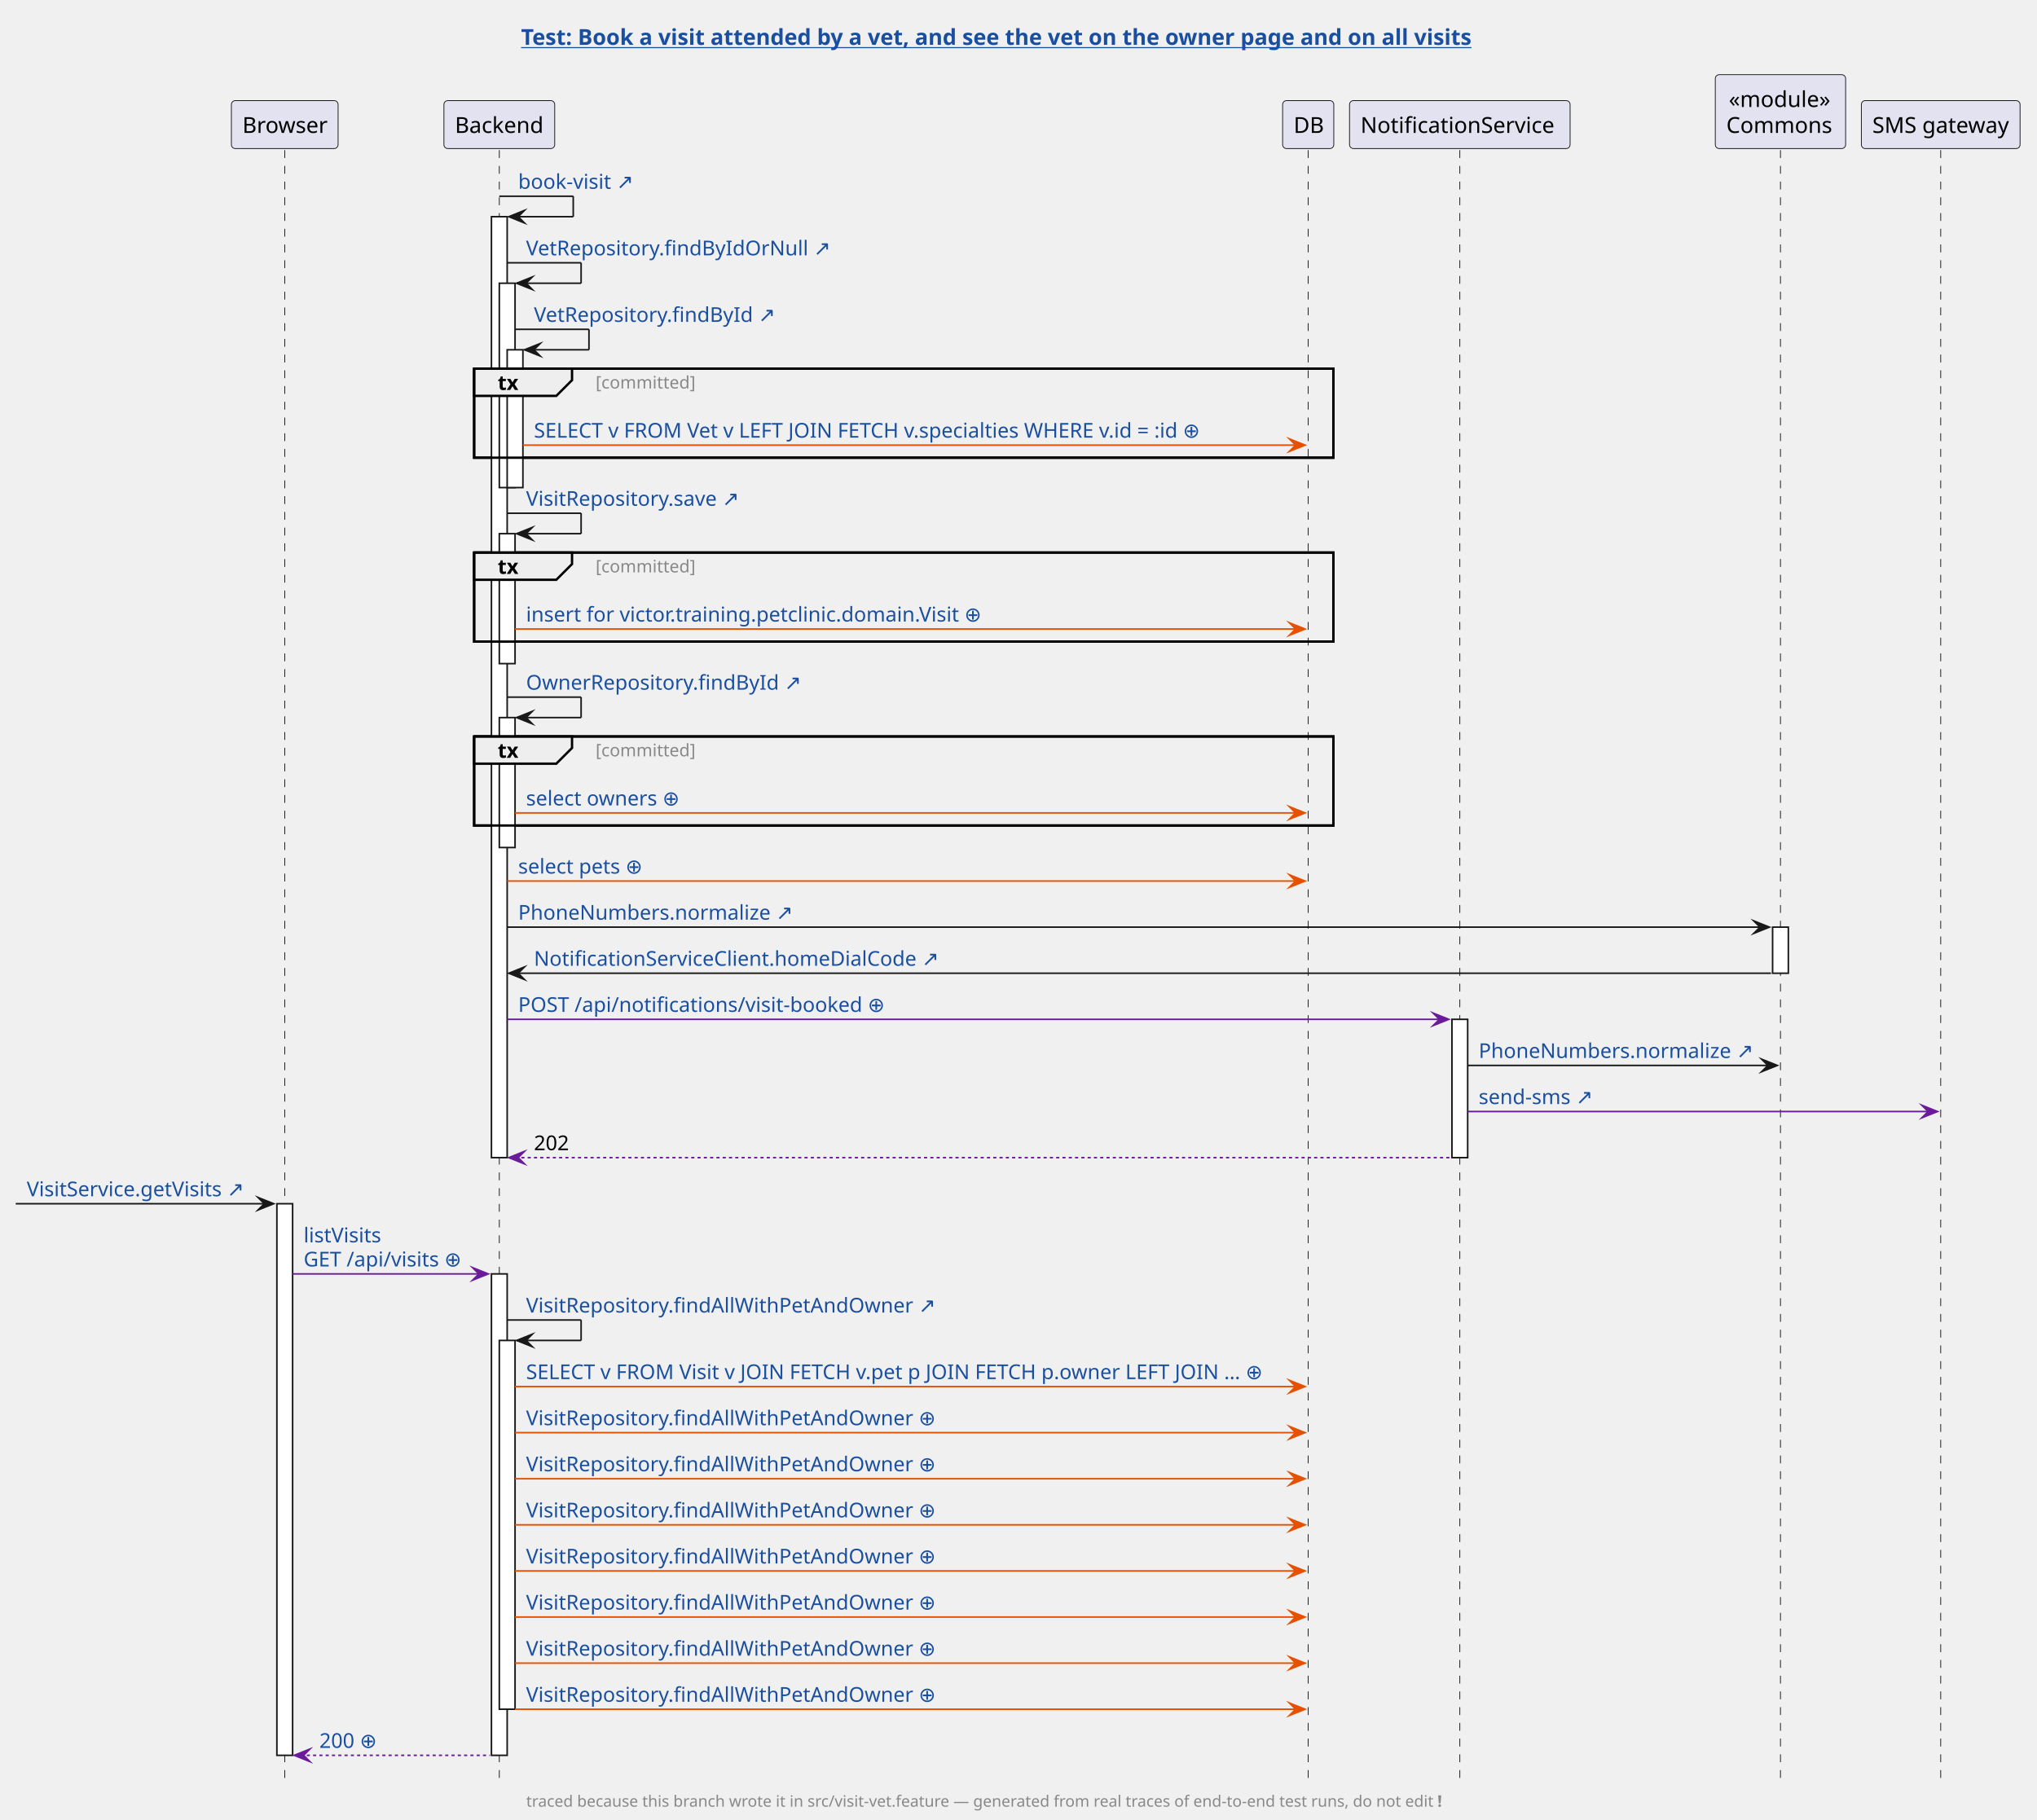
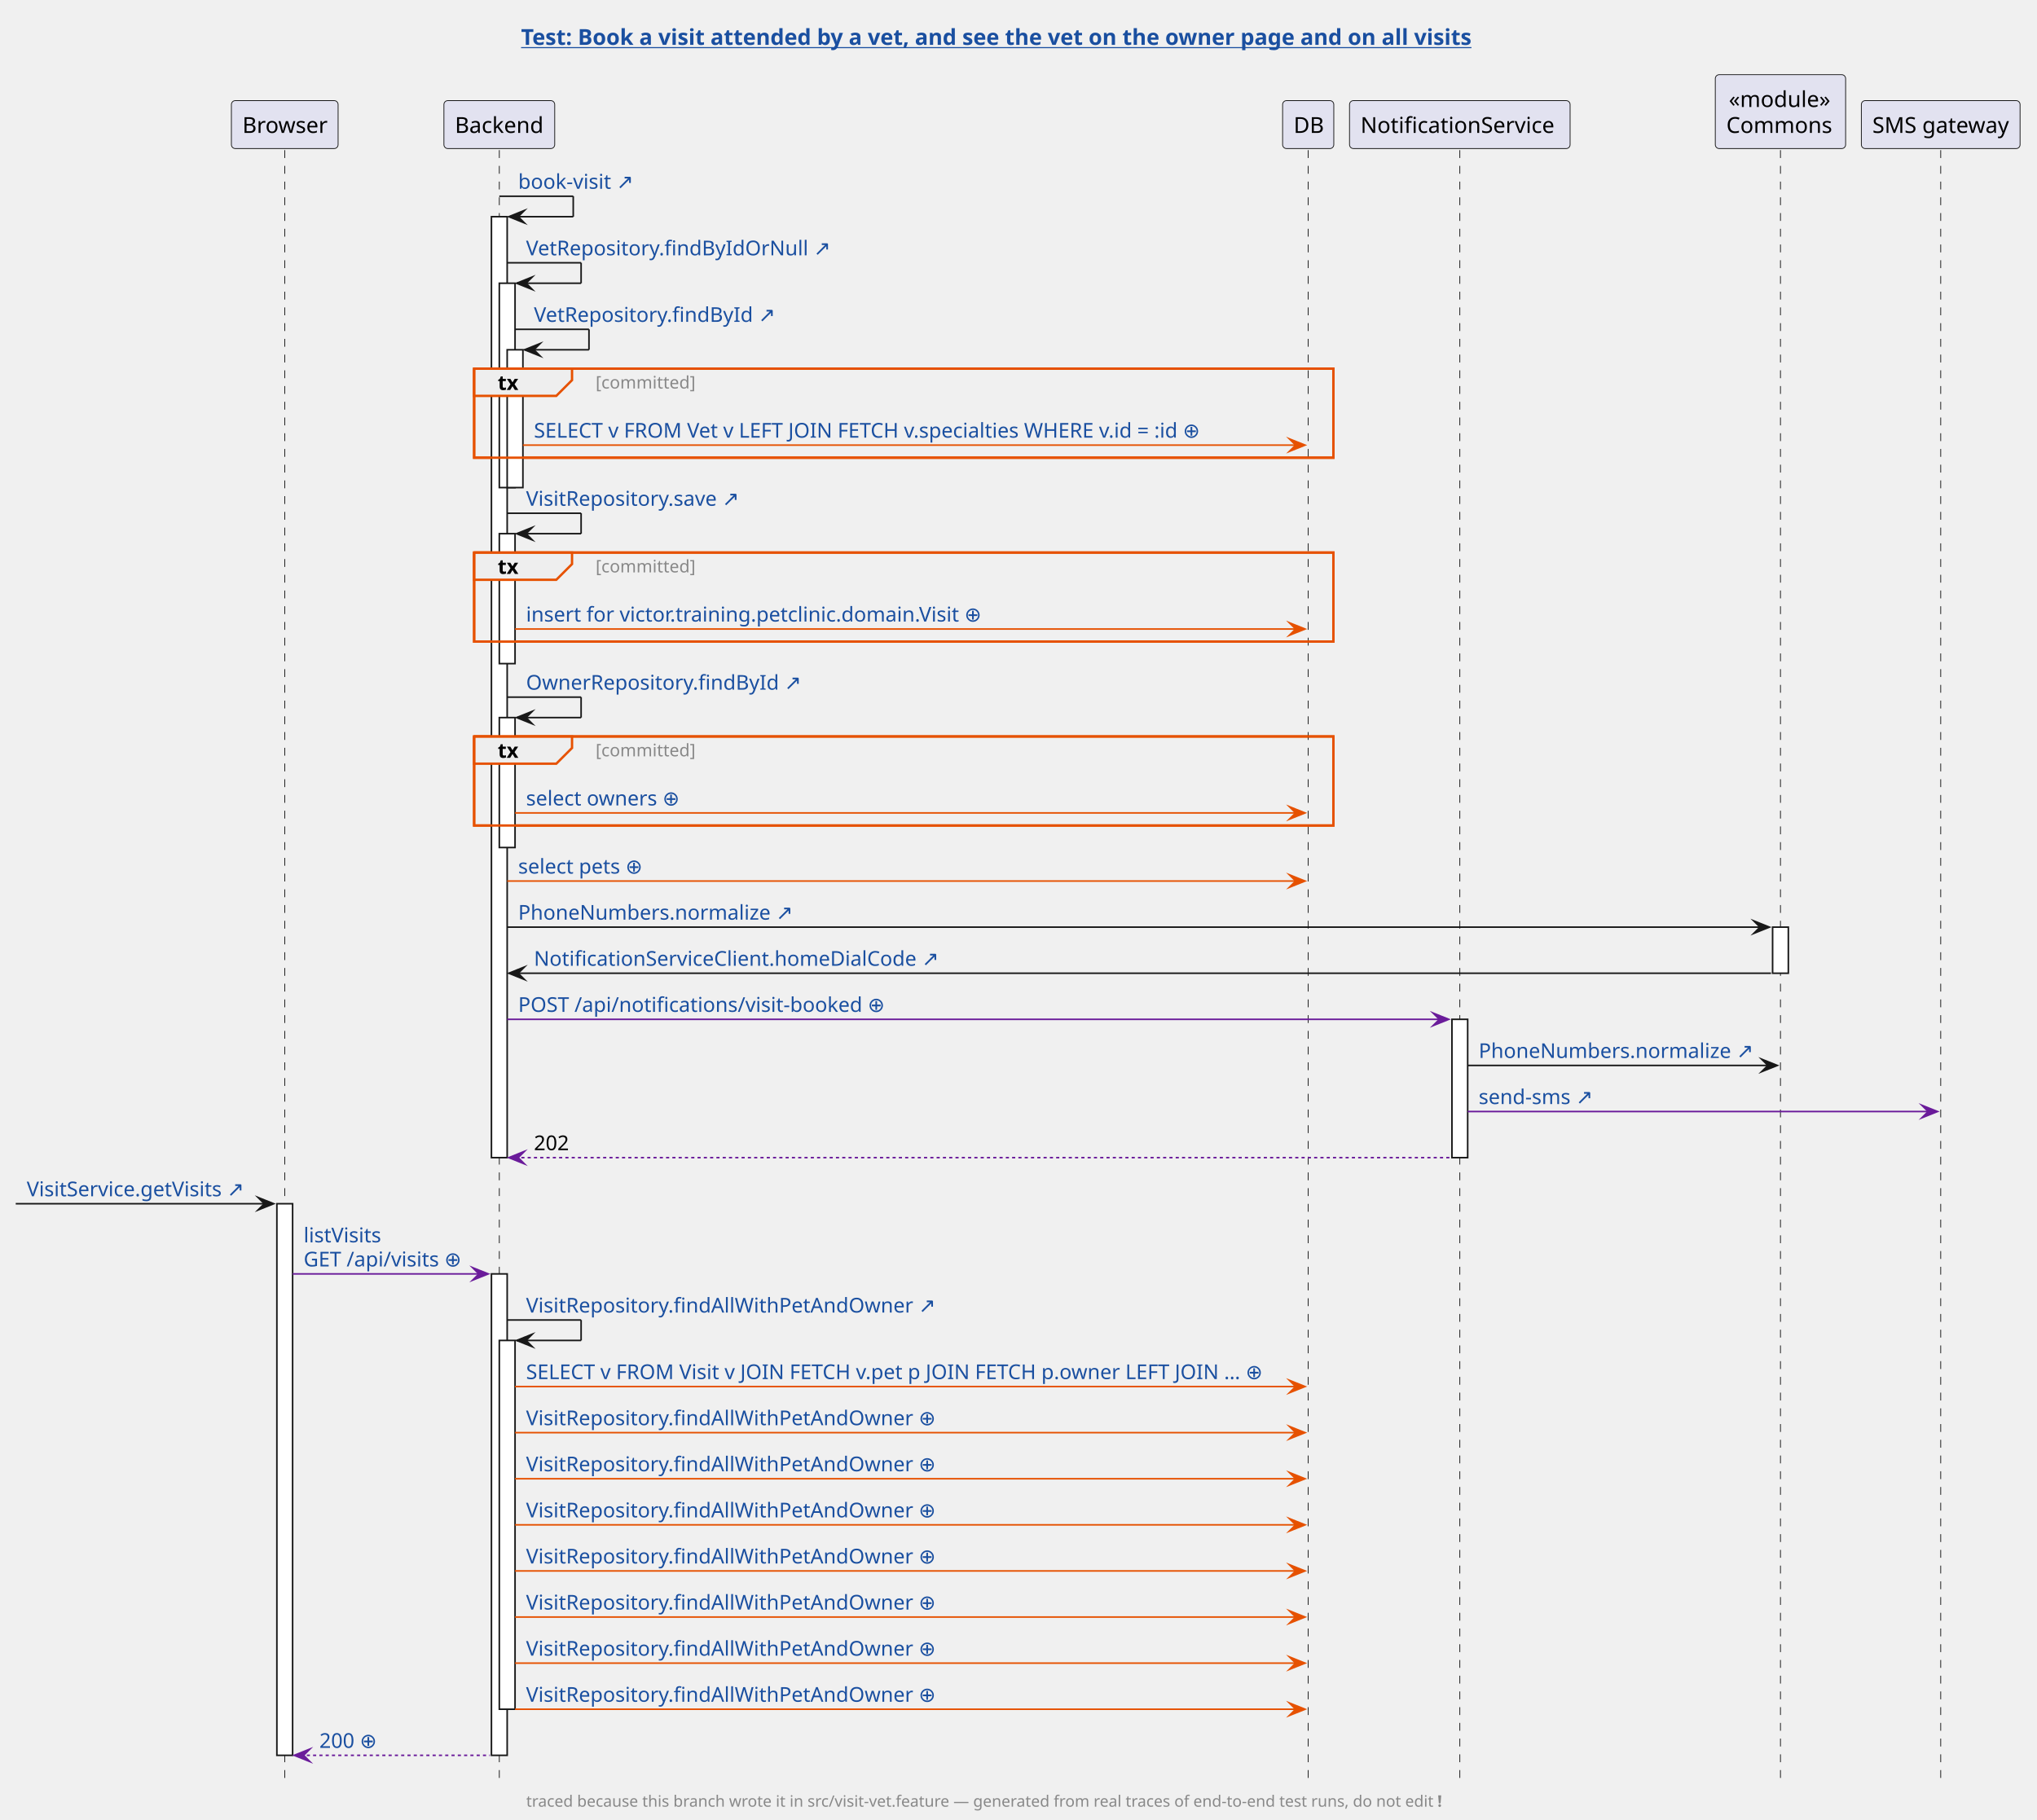
<svg xmlns="http://www.w3.org/2000/svg" xmlns:xlink="http://www.w3.org/1999/xlink" version="1.1" data-diagram-type="SEQUENCE" style="width:1295px;height:1157px;background:#FFFFFF;" width="1295px" height="1157px" viewBox="0 0 1295 1157" zoomAndPan="magnify" preserveAspectRatio="none" contentStyleType="text/css">
  <defs />
  <g font-family="sans-serif" lengthAdjust="spacing">
-     <g class="title" data-source-line="7">
+     <g class="title" data-source-line="13">
      <a target="_top" href="src://petclinic-test/src/visit-vet.feature:11" xlink:href="src://petclinic-test/src/visit-vet.feature:11" xlink:type="simple" xlink:actuate="onRequest" xlink:show="new" title="Click to open the test" xlink:title="Click to open the test">
        <text x="331.259" y="28.535" fill="#1A4FA0" font-size="14" textLength="630.718" font-weight="700" text-decoration="underline">Test: Book a visit attended by a vet, and see the vet on the owner page and on all visits</text>
      </a>
    </g>
-     <rect x="301.433" y="234.396" width="546.242" height="56.621" fill="none" style="stroke:#000;stroke-width:1.5;" />
-     <rect x="301.433" y="351.328" width="546.242" height="56.621" fill="none" style="stroke:#000;stroke-width:1.5;" />
-     <rect x="301.433" y="468.26" width="546.242" height="56.621" fill="none" style="stroke:#000;stroke-width:1.5;" />
-     <g class="participant-lifeline" data-qualified-name="Browser" data-entity-uid="part1" id="part1-lifeline" data-source-line="9">
+     <rect x="301.433" y="234.396" width="546.242" height="56.621" fill="none" style="stroke:#E65100;stroke-width:1.5;" />
+     <rect x="301.433" y="351.328" width="546.242" height="56.621" fill="none" style="stroke:#E65100;stroke-width:1.5;" />
+     <rect x="301.433" y="468.26" width="546.242" height="56.621" fill="none" style="stroke:#E65100;stroke-width:1.5;" />
+     <g class="participant-lifeline" data-qualified-name="Browser" data-entity-uid="part1" id="part1-lifeline" data-source-line="15">
      <g>
        <rect x="177.524" y="95.465" width="8" height="1038.627" fill="#000" fill-opacity="0" />
        <line x1="181.024" y1="95.465" x2="181.024" y2="1134.092" style="stroke:#181818;stroke-width:0.5;stroke-dasharray:5,5;" />
      </g>
    </g>
    <g>
      <rect x="176.024" y="765.365" width="10" height="350.727" fill="#FFF" style="stroke:#181818;stroke-width:1;" />
    </g>
-     <g class="participant-lifeline" data-qualified-name="Backend" data-entity-uid="part2" id="part2-lifeline" data-source-line="10">
+     <g class="participant-lifeline" data-qualified-name="Backend" data-entity-uid="part2" id="part2-lifeline" data-source-line="16">
      <g>
        <rect x="313.933" y="95.465" width="8" height="1038.627" fill="#000" fill-opacity="0" />
        <line x1="317.433" y1="95.465" x2="317.433" y2="1134.092" style="stroke:#181818;stroke-width:0.5;stroke-dasharray:5,5;" />
      </g>
    </g>
    <g>
      <rect x="312.433" y="137.775" width="10" height="598.279" fill="#FFF" style="stroke:#181818;stroke-width:1;" />
    </g>
    <g>
      <rect x="312.433" y="809.986" width="10" height="306.105" fill="#FFF" style="stroke:#181818;stroke-width:1;" />
    </g>
    <g>
      <rect x="317.433" y="180.086" width="10" height="129.932" fill="#FFF" style="stroke:#181818;stroke-width:1;" />
    </g>
    <g>
      <rect x="317.433" y="339.328" width="10" height="82.621" fill="#FFF" style="stroke:#181818;stroke-width:1;" />
    </g>
    <g>
      <rect x="317.433" y="456.26" width="10" height="82.621" fill="#FFF" style="stroke:#181818;stroke-width:1;" />
    </g>
    <g>
      <rect x="317.433" y="852.297" width="10" height="234.484" fill="#FFF" style="stroke:#181818;stroke-width:1;" />
    </g>
    <g>
      <rect x="322.433" y="222.396" width="10" height="87.621" fill="#FFF" style="stroke:#181818;stroke-width:1;" />
    </g>
-     <g class="participant-lifeline" data-qualified-name="DB" data-entity-uid="part3" id="part3-lifeline" data-source-line="11">
+     <g class="participant-lifeline" data-qualified-name="DB" data-entity-uid="part3" id="part3-lifeline" data-source-line="17">
      <g>
        <rect x="828.175" y="95.465" width="8" height="1038.627" fill="#000" fill-opacity="0" />
        <line x1="831.675" y1="95.465" x2="831.675" y2="1134.092" style="stroke:#181818;stroke-width:0.5;stroke-dasharray:5,5;" />
      </g>
    </g>
-     <g class="participant-lifeline" data-qualified-name="NotificationService" data-entity-uid="part4" id="part4-lifeline" data-source-line="12">
+     <g class="participant-lifeline" data-qualified-name="NotificationService" data-entity-uid="part4" id="part4-lifeline" data-source-line="18">
      <g>
        <rect x="924.558" y="95.465" width="8" height="1038.627" fill="#000" fill-opacity="0" />
        <line x1="928.058" y1="95.465" x2="928.058" y2="1134.092" style="stroke:#181818;stroke-width:0.5;stroke-dasharray:5,5;" />
      </g>
    </g>
    <g>
      <rect x="923.058" y="648.123" width="10" height="87.932" fill="#FFF" style="stroke:#181818;stroke-width:1;" />
    </g>
-     <g class="participant-lifeline" data-qualified-name="Commons" data-entity-uid="part5" id="part5-lifeline" data-source-line="13">
+     <g class="participant-lifeline" data-qualified-name="Commons" data-entity-uid="part5" id="part5-lifeline" data-source-line="19">
      <g>
        <rect x="1128.412" y="95.465" width="8" height="1038.627" fill="#000" fill-opacity="0" />
        <line x1="1131.912" y1="95.465" x2="1131.912" y2="1134.092" style="stroke:#181818;stroke-width:0.5;stroke-dasharray:5,5;" />
      </g>
    </g>
    <g>
      <rect x="1126.912" y="589.502" width="10" height="29.311" fill="#FFF" style="stroke:#181818;stroke-width:1;" />
    </g>
-     <g class="participant-lifeline" data-qualified-name="SMS gateway" data-entity-uid="part6" id="part6-lifeline" data-source-line="14">
+     <g class="participant-lifeline" data-qualified-name="SMS gateway" data-entity-uid="part6" id="part6-lifeline" data-source-line="20">
      <g>
        <rect x="1230.287" y="95.465" width="8" height="1038.627" fill="#000" fill-opacity="0" />
        <line x1="1233.787" y1="95.465" x2="1233.787" y2="1134.092" style="stroke:#181818;stroke-width:0.5;stroke-dasharray:5,5;" />
      </g>
    </g>
-     <g class="participant participant-head" data-qualified-name="Browser" data-entity-uid="part1" id="part1-head" data-source-line="9">
+     <g class="participant participant-head" data-qualified-name="Browser" data-entity-uid="part1" id="part1-head" data-source-line="15">
      <rect x="147.108" y="63.977" width="67.833" height="30.488" fill="#E2E2F0" style="stroke:#181818;stroke-width:0.5;" rx="2.5" ry="2.5" />
      <text x="154.108" y="84.512" fill="#000" font-size="14" textLength="53.833">Browser</text>
    </g>
-     <g class="participant participant-head" data-qualified-name="Backend" data-entity-uid="part2" id="part2-head" data-source-line="10">
+     <g class="participant participant-head" data-qualified-name="Backend" data-entity-uid="part2" id="part2-head" data-source-line="16">
      <rect x="282.214" y="63.977" width="70.438" height="30.488" fill="#E2E2F0" style="stroke:#181818;stroke-width:0.5;" rx="2.5" ry="2.5" />
      <text x="289.214" y="84.512" fill="#000" font-size="14" textLength="56.438">Backend</text>
    </g>
-     <g class="participant participant-head" data-qualified-name="DB" data-entity-uid="part3" id="part3-head" data-source-line="11">
+     <g class="participant participant-head" data-qualified-name="DB" data-entity-uid="part3" id="part3-head" data-source-line="17">
      <rect x="815.406" y="63.977" width="32.539" height="30.488" fill="#E2E2F0" style="stroke:#181818;stroke-width:0.5;" rx="2.5" ry="2.5" />
      <text x="822.406" y="84.512" fill="#000" font-size="14" textLength="18.539">DB</text>
    </g>
-     <g class="participant participant-head" data-qualified-name="NotificationService" data-entity-uid="part4" id="part4-head" data-source-line="12">
+     <g class="participant participant-head" data-qualified-name="NotificationService" data-entity-uid="part4" id="part4-head" data-source-line="18">
      <rect x="857.945" y="63.977" width="140.226" height="30.488" fill="#E2E2F0" style="stroke:#181818;stroke-width:0.5;" rx="2.5" ry="2.5" />
      <text x="864.945" y="84.512" fill="#000" font-size="14" textLength="126.226">NotificationService</text>
    </g>
-     <g class="participant participant-head" data-qualified-name="Commons" data-entity-uid="part5" id="part5-head" data-source-line="13">
+     <g class="participant participant-head" data-qualified-name="Commons" data-entity-uid="part5" id="part5-head" data-source-line="19">
      <rect x="1090.486" y="47.488" width="82.852" height="46.977" fill="#E2E2F0" style="stroke:#181818;stroke-width:0.5;" rx="2.5" ry="2.5" />
      <text x="1099.069" y="68.023" fill="#000" font-size="14" textLength="65.687">«module»</text>
      <text x="1097.486" y="84.512" fill="#000" font-size="14" textLength="68.852">Commons</text>
    </g>
-     <g class="participant participant-head" data-qualified-name="SMS gateway" data-entity-uid="part6" id="part6-head" data-source-line="14">
+     <g class="participant participant-head" data-qualified-name="SMS gateway" data-entity-uid="part6" id="part6-head" data-source-line="20">
      <rect x="1183.338" y="63.977" width="100.898" height="30.488" fill="#E2E2F0" style="stroke:#181818;stroke-width:0.5;" rx="2.5" ry="2.5" />
      <text x="1190.338" y="84.512" fill="#000" font-size="14" textLength="86.898">SMS gateway</text>
    </g>
-     <g class="message" data-entity-1="part2" data-entity-2="part2" id="msg1" data-source-line="15">
+     <g class="message" data-entity-1="part2" data-entity-2="part2" id="msg1" data-source-line="21">
      <line x1="317.433" y1="124.775" x2="364.433" y2="124.775" style="stroke:#181818;stroke-width:1;" />
      <line x1="364.433" y1="124.775" x2="364.433" y2="137.775" style="stroke:#181818;stroke-width:1;" />
      <line x1="323.433" y1="137.775" x2="364.433" y2="137.775" style="stroke:#181818;stroke-width:1;" />
      <polygon points="333.433,133.775,323.433,137.775,333.433,141.775,329.433,137.775" fill="#181818" style="stroke:#181818;stroke-width:1;stroke-linejoin:miter;stroke-miterlimit:10;" />
      <a target="_top" href="src://petclinic-backend/src/main/java/victor/training/petclinic/rest/OwnerRestController.java:193" xlink:href="src://petclinic-backend/src/main/java/victor/training/petclinic/rest/OwnerRestController.java:193" xlink:type="simple" xlink:actuate="onRequest" xlink:show="new" title="Click to open OwnerRestController.bookVisit" xlink:title="Click to open OwnerRestController.bookVisit">
        <text x="329.433" y="120.033" fill="#1A4FA0" font-size="13" textLength="82.12">book-visit ↗</text>
      </a>
    </g>
-     <g class="message" data-entity-1="part2" data-entity-2="part2" id="msg2" data-source-line="17">
+     <g class="message" data-entity-1="part2" data-entity-2="part2" id="msg2" data-source-line="23">
      <line x1="322.433" y1="167.086" x2="369.433" y2="167.086" style="stroke:#181818;stroke-width:1;" />
      <line x1="369.433" y1="167.086" x2="369.433" y2="180.086" style="stroke:#181818;stroke-width:1;" />
      <line x1="328.433" y1="180.086" x2="369.433" y2="180.086" style="stroke:#181818;stroke-width:1;" />
      <polygon points="338.433,176.086,328.433,180.086,338.433,184.086,334.433,180.086" fill="#181818" style="stroke:#181818;stroke-width:1;stroke-linejoin:miter;stroke-miterlimit:10;" />
      <a target="_top" href="src://petclinic-backend/src/main/java/victor/training/petclinic/repository/VetRepository.java:19" xlink:href="src://petclinic-backend/src/main/java/victor/training/petclinic/repository/VetRepository.java:19" xlink:type="simple" xlink:actuate="onRequest" xlink:show="new" title="Click to open VetRepository.findByIdOrNull" xlink:title="Click to open VetRepository.findByIdOrNull">
        <text x="334.433" y="162.344" fill="#1A4FA0" font-size="13" textLength="200.396">VetRepository.findByIdOrNull ↗</text>
      </a>
    </g>
-     <g class="message" data-entity-1="part2" data-entity-2="part2" id="msg3" data-source-line="19">
+     <g class="message" data-entity-1="part2" data-entity-2="part2" id="msg3" data-source-line="25">
      <line x1="327.433" y1="209.396" x2="374.433" y2="209.396" style="stroke:#181818;stroke-width:1;" />
      <line x1="374.433" y1="209.396" x2="374.433" y2="222.396" style="stroke:#181818;stroke-width:1;" />
      <line x1="333.433" y1="222.396" x2="374.433" y2="222.396" style="stroke:#181818;stroke-width:1;" />
      <polygon points="343.433,218.396,333.433,222.396,343.433,226.396,339.433,222.396" fill="#181818" style="stroke:#181818;stroke-width:1;stroke-linejoin:miter;stroke-miterlimit:10;" />
      <a target="_top" href="src://petclinic-backend/src/main/java/victor/training/petclinic/repository/VetRepository.java:16" xlink:href="src://petclinic-backend/src/main/java/victor/training/petclinic/repository/VetRepository.java:16" xlink:type="simple" xlink:actuate="onRequest" xlink:show="new" title="Click to open VetRepository.findById" xlink:title="Click to open VetRepository.findById">
        <text x="339.433" y="204.654" fill="#1A4FA0" font-size="13" textLength="159.79">VetRepository.findById ↗</text>
      </a>
    </g>
-     <path d="M301.433,234.396 L363.667,234.396 L363.667,241.707 L353.667,251.707 L301.433,251.707 L301.433,234.396" style="stroke:#000;stroke-width:1.5;" fill="#EEE" />
-     <rect x="301.433" y="234.396" width="546.242" height="56.621" fill="none" style="stroke:#000;stroke-width:1.5;" />
+     <path d="M301.433,234.396 L363.667,234.396 L363.667,241.707 L353.667,251.707 L301.433,251.707 L301.433,234.396" style="stroke:#E65100;stroke-width:1.5;" fill="#EEE" />
+     <rect x="301.433" y="234.396" width="546.242" height="56.621" fill="none" style="stroke:#E65100;stroke-width:1.5;" />
    <text x="316.433" y="247.965" fill="#000" font-size="13" textLength="12.949" font-weight="700">tx</text>
    <text x="378.667" y="247.031" fill="#888" font-size="11" textLength="64.544">[committed]</text>
-     <g class="message" data-entity-1="part2" data-entity-2="part3" id="msg4" data-source-line="22">
+     <g class="message" data-entity-1="part2" data-entity-2="part3" id="msg4" data-source-line="28">
      <polygon points="819.675,279.018,829.675,283.018,819.675,287.018,823.675,283.018" fill="#E65100" style="stroke:#E65100;stroke-width:1;stroke-linejoin:miter;stroke-miterlimit:10;" />
      <line x1="332.433" y1="283.018" x2="825.675" y2="283.018" style="stroke:#E65100;stroke-width:1;" />
      <a target="_top" href="genseq://0zykq1t" xlink:href="genseq://0zykq1t" xlink:type="simple" xlink:actuate="onRequest" xlink:show="new" title="Click for the statement behind this call" xlink:title="Click for the statement behind this call">
        <text x="339.433" y="278.275" fill="#1A4FA0" font-size="13" textLength="445.002">SELECT v FROM Vet v LEFT JOIN FETCH v.specialties WHERE v.id = :id ⊕</text>
      </a>
    </g>
-     <g class="message" data-entity-1="part2" data-entity-2="part2" id="msg5" data-source-line="26">
+     <g class="message" data-entity-1="part2" data-entity-2="part2" id="msg5" data-source-line="32">
      <line x1="322.433" y1="326.328" x2="369.433" y2="326.328" style="stroke:#181818;stroke-width:1;" />
      <line x1="369.433" y1="326.328" x2="369.433" y2="339.328" style="stroke:#181818;stroke-width:1;" />
      <line x1="328.433" y1="339.328" x2="369.433" y2="339.328" style="stroke:#181818;stroke-width:1;" />
      <polygon points="338.433,335.328,328.433,339.328,338.433,343.328,334.433,339.328" fill="#181818" style="stroke:#181818;stroke-width:1;stroke-linejoin:miter;stroke-miterlimit:10;" />
      <a target="_top" href="src://petclinic-backend/src/main/java/victor/training/petclinic/repository/VisitRepository.java:14" xlink:href="src://petclinic-backend/src/main/java/victor/training/petclinic/repository/VisitRepository.java:14" xlink:type="simple" xlink:actuate="onRequest" xlink:show="new" title="Click to open VisitRepository.save" xlink:title="Click to open VisitRepository.save">
        <text x="334.433" y="321.586" fill="#1A4FA0" font-size="13" textLength="143.482">VisitRepository.save ↗</text>
      </a>
    </g>
-     <path d="M301.433,351.328 L363.667,351.328 L363.667,358.639 L353.667,368.639 L301.433,368.639 L301.433,351.328" style="stroke:#000;stroke-width:1.5;" fill="#EEE" />
-     <rect x="301.433" y="351.328" width="546.242" height="56.621" fill="none" style="stroke:#000;stroke-width:1.5;" />
+     <path d="M301.433,351.328 L363.667,351.328 L363.667,358.639 L353.667,368.639 L301.433,368.639 L301.433,351.328" style="stroke:#E65100;stroke-width:1.5;" fill="#EEE" />
+     <rect x="301.433" y="351.328" width="546.242" height="56.621" fill="none" style="stroke:#E65100;stroke-width:1.5;" />
    <text x="316.433" y="364.896" fill="#000" font-size="13" textLength="12.949" font-weight="700">tx</text>
    <text x="378.667" y="363.963" fill="#888" font-size="11" textLength="64.544">[committed]</text>
-     <g class="message" data-entity-1="part2" data-entity-2="part3" id="msg6" data-source-line="29">
+     <g class="message" data-entity-1="part2" data-entity-2="part3" id="msg6" data-source-line="35">
      <polygon points="819.675,395.949,829.675,399.949,819.675,403.949,823.675,399.949" fill="#E65100" style="stroke:#E65100;stroke-width:1;stroke-linejoin:miter;stroke-miterlimit:10;" />
      <line x1="327.433" y1="399.949" x2="825.675" y2="399.949" style="stroke:#E65100;stroke-width:1;" />
      <a target="_top" href="genseq://1f03izd" xlink:href="genseq://1f03izd" xlink:type="simple" xlink:actuate="onRequest" xlink:show="new" title="Click for the statement behind this call" xlink:title="Click for the statement behind this call">
        <text x="334.433" y="395.207" fill="#1A4FA0" font-size="13" textLength="304.351">insert for victor.training.petclinic.domain.Visit ⊕</text>
      </a>
    </g>
-     <g class="message" data-entity-1="part2" data-entity-2="part2" id="msg7" data-source-line="32">
+     <g class="message" data-entity-1="part2" data-entity-2="part2" id="msg7" data-source-line="38">
      <line x1="322.433" y1="443.26" x2="369.433" y2="443.26" style="stroke:#181818;stroke-width:1;" />
      <line x1="369.433" y1="443.26" x2="369.433" y2="456.26" style="stroke:#181818;stroke-width:1;" />
      <line x1="328.433" y1="456.26" x2="369.433" y2="456.26" style="stroke:#181818;stroke-width:1;" />
      <polygon points="338.433,452.26,328.433,456.26,338.433,460.26,334.433,456.26" fill="#181818" style="stroke:#181818;stroke-width:1;stroke-linejoin:miter;stroke-miterlimit:10;" />
      <a target="_top" href="src://petclinic-backend/src/main/java/victor/training/petclinic/repository/OwnerRepository.java:14" xlink:href="src://petclinic-backend/src/main/java/victor/training/petclinic/repository/OwnerRepository.java:14" xlink:type="simple" xlink:actuate="onRequest" xlink:show="new" title="Click to open OwnerRepository.findById" xlink:title="Click to open OwnerRepository.findById">
        <text x="334.433" y="438.518" fill="#1A4FA0" font-size="13" textLength="179.931">OwnerRepository.findById ↗</text>
      </a>
    </g>
-     <path d="M301.433,468.26 L363.667,468.26 L363.667,475.57 L353.667,485.57 L301.433,485.57 L301.433,468.26" style="stroke:#000;stroke-width:1.5;" fill="#EEE" />
-     <rect x="301.433" y="468.26" width="546.242" height="56.621" fill="none" style="stroke:#000;stroke-width:1.5;" />
+     <path d="M301.433,468.26 L363.667,468.26 L363.667,475.57 L353.667,485.57 L301.433,485.57 L301.433,468.26" style="stroke:#E65100;stroke-width:1.5;" fill="#EEE" />
+     <rect x="301.433" y="468.26" width="546.242" height="56.621" fill="none" style="stroke:#E65100;stroke-width:1.5;" />
    <text x="316.433" y="481.828" fill="#000" font-size="13" textLength="12.949" font-weight="700">tx</text>
    <text x="378.667" y="480.895" fill="#888" font-size="11" textLength="64.544">[committed]</text>
-     <g class="message" data-entity-1="part2" data-entity-2="part3" id="msg8" data-source-line="35">
+     <g class="message" data-entity-1="part2" data-entity-2="part3" id="msg8" data-source-line="41">
      <polygon points="819.675,512.881,829.675,516.881,819.675,520.881,823.675,516.881" fill="#E65100" style="stroke:#E65100;stroke-width:1;stroke-linejoin:miter;stroke-miterlimit:10;" />
      <line x1="327.433" y1="516.881" x2="825.675" y2="516.881" style="stroke:#E65100;stroke-width:1;" />
      <a target="_top" href="genseq://0x8aana" xlink:href="genseq://0x8aana" xlink:type="simple" xlink:actuate="onRequest" xlink:show="new" title="Click for the statement behind this call" xlink:title="Click for the statement behind this call">
        <text x="334.433" y="512.139" fill="#1A4FA0" font-size="13" textLength="99.284">select owners ⊕</text>
      </a>
    </g>
-     <g class="message" data-entity-1="part2" data-entity-2="part3" id="msg9" data-source-line="38">
+     <g class="message" data-entity-1="part2" data-entity-2="part3" id="msg9" data-source-line="44">
      <polygon points="819.675,556.191,829.675,560.191,819.675,564.191,823.675,560.191" fill="#E65100" style="stroke:#E65100;stroke-width:1;stroke-linejoin:miter;stroke-miterlimit:10;" />
      <line x1="322.433" y1="560.191" x2="825.675" y2="560.191" style="stroke:#E65100;stroke-width:1;" />
      <a target="_top" href="genseq://18567ho" xlink:href="genseq://18567ho" xlink:type="simple" xlink:actuate="onRequest" xlink:show="new" title="Click for the statement behind this call" xlink:title="Click for the statement behind this call">
        <text x="329.433" y="555.449" fill="#1A4FA0" font-size="13" textLength="80.939">select pets ⊕</text>
      </a>
    </g>
-     <g class="message" data-entity-1="part2" data-entity-2="part5" id="msg10" data-source-line="39">
+     <g class="message" data-entity-1="part2" data-entity-2="part5" id="msg10" data-source-line="45">
      <polygon points="1114.912,585.502,1124.912,589.502,1114.912,593.502,1118.912,589.502" fill="#181818" style="stroke:#181818;stroke-width:1;stroke-linejoin:miter;stroke-miterlimit:10;" />
      <line x1="322.433" y1="589.502" x2="1120.912" y2="589.502" style="stroke:#181818;stroke-width:1;" />
      <a target="_top" href="src://petclinic-commons/src/main/java/victor/training/commons/PhoneNumbers.java:14" xlink:href="src://petclinic-commons/src/main/java/victor/training/commons/PhoneNumbers.java:14" xlink:type="simple" xlink:actuate="onRequest" xlink:show="new" title="Click to open PhoneNumbers.normalize" xlink:title="Click to open PhoneNumbers.normalize">
        <text x="329.433" y="584.76" fill="#1A4FA0" font-size="13" textLength="179.854">PhoneNumbers.normalize ↗</text>
      </a>
    </g>
-     <g class="message" data-entity-1="part5" data-entity-2="part2" id="msg11" data-source-line="41">
+     <g class="message" data-entity-1="part5" data-entity-2="part2" id="msg11" data-source-line="47">
      <polygon points="333.433,614.813,323.433,618.813,333.433,622.813,329.433,618.813" fill="#181818" style="stroke:#181818;stroke-width:1;stroke-linejoin:miter;stroke-miterlimit:10;" />
      <line x1="327.433" y1="618.813" x2="1125.912" y2="618.813" style="stroke:#181818;stroke-width:1;" />
      <a target="_top" href="src://petclinic-backend/src/main/java/victor/training/petclinic/notification/NotificationServiceClient.java:45" xlink:href="src://petclinic-backend/src/main/java/victor/training/petclinic/notification/NotificationServiceClient.java:45" xlink:type="simple" xlink:actuate="onRequest" xlink:show="new" title="Click to open NotificationServiceClient.homeDialCode" xlink:title="Click to open NotificationServiceClient.homeDialCode">
        <text x="339.433" y="614.07" fill="#1A4FA0" font-size="13" textLength="267.389">NotificationServiceClient.homeDialCode ↗</text>
      </a>
    </g>
-     <g class="message" data-entity-1="part2" data-entity-2="part4" id="msg12" data-source-line="43">
+     <g class="message" data-entity-1="part2" data-entity-2="part4" id="msg12" data-source-line="49">
      <polygon points="911.058,644.123,921.058,648.123,911.058,652.123,915.058,648.123" fill="#6A1B9A" style="stroke:#6A1B9A;stroke-width:1;stroke-linejoin:miter;stroke-miterlimit:10;" />
      <line x1="322.433" y1="648.123" x2="917.058" y2="648.123" style="stroke:#6A1B9A;stroke-width:1;" />
      <a target="_top" href="genseq://00gfug0" xlink:href="genseq://00gfug0" xlink:type="simple" xlink:actuate="onRequest" xlink:show="new" title="Click for the request as it was sent" xlink:title="Click for the request as it was sent">
        <text x="329.433" y="643.381" fill="#1A4FA0" font-size="13" textLength="248.492">POST /api/notifications/visit-booked ⊕</text>
      </a>
    </g>
-     <g class="message" data-entity-1="part4" data-entity-2="part5" id="msg13" data-source-line="45">
+     <g class="message" data-entity-1="part4" data-entity-2="part5" id="msg13" data-source-line="51">
      <polygon points="1119.912,673.434,1129.912,677.434,1119.912,681.434,1123.912,677.434" fill="#181818" style="stroke:#181818;stroke-width:1;stroke-linejoin:miter;stroke-miterlimit:10;" />
      <line x1="933.058" y1="677.434" x2="1125.912" y2="677.434" style="stroke:#181818;stroke-width:1;" />
      <a target="_top" href="src://petclinic-commons/src/main/java/victor/training/commons/PhoneNumbers.java:8" xlink:href="src://petclinic-commons/src/main/java/victor/training/commons/PhoneNumbers.java:8" xlink:type="simple" xlink:actuate="onRequest" xlink:show="new" title="Click to open PhoneNumbers.normalize" xlink:title="Click to open PhoneNumbers.normalize">
        <text x="940.058" y="672.691" fill="#1A4FA0" font-size="13" textLength="179.854">PhoneNumbers.normalize ↗</text>
      </a>
    </g>
-     <g class="message" data-entity-1="part4" data-entity-2="part6" id="msg14" data-source-line="46">
+     <g class="message" data-entity-1="part4" data-entity-2="part6" id="msg14" data-source-line="52">
      <polygon points="1221.787,702.744,1231.787,706.744,1221.787,710.744,1225.787,706.744" fill="#6A1B9A" style="stroke:#6A1B9A;stroke-width:1;stroke-linejoin:miter;stroke-miterlimit:10;" />
      <line x1="933.058" y1="706.744" x2="1227.787" y2="706.744" style="stroke:#6A1B9A;stroke-width:1;" />
      <a target="_top" href="src://notification-service/src/main/java/victor/training/notification/SmsGateway.java:23" xlink:href="src://notification-service/src/main/java/victor/training/notification/SmsGateway.java:23" xlink:type="simple" xlink:actuate="onRequest" xlink:show="new" title="Click to open SmsGateway.send" xlink:title="Click to open SmsGateway.send">
        <text x="940.058" y="702.002" fill="#1A4FA0" font-size="13" textLength="80.146">send-sms ↗</text>
      </a>
    </g>
-     <g class="message" data-entity-1="part4" data-entity-2="part2" id="msg15" data-source-line="47">
+     <g class="message" data-entity-1="part4" data-entity-2="part2" id="msg15" data-source-line="53">
      <polygon points="333.433,732.055,323.433,736.055,333.433,740.055,329.433,736.055" fill="#6A1B9A" style="stroke:#6A1B9A;stroke-width:1;stroke-linejoin:miter;stroke-miterlimit:10;" />
      <line x1="327.433" y1="736.055" x2="922.058" y2="736.055" style="stroke:#6A1B9A;stroke-width:1;stroke-dasharray:2,2;" />
      <text x="339.433" y="731.313" fill="#000" font-size="13" textLength="24.661">202</text>
    </g>
-     <g class="message" data-entity-1="part1" data-entity-2="part1" id="msg16" data-source-line="50">
+     <g class="message" data-entity-1="part1" data-entity-2="part1" id="msg16" data-source-line="56">
      <polygon points="164.024,761.365,174.024,765.365,164.024,769.365,168.024,765.365" fill="#181818" style="stroke:#181818;stroke-width:1;stroke-linejoin:miter;stroke-miterlimit:10;" />
      <line x1="10" y1="765.365" x2="170.024" y2="765.365" style="stroke:#181818;stroke-width:1;" />
      <a target="_top" href="src://petclinic-frontend/src/app/visits/visits-page/visits-page.component.ts:21" xlink:href="src://petclinic-frontend/src/app/visits/visits-page/visits-page.component.ts:21" xlink:type="simple" xlink:actuate="onRequest" xlink:show="new" title="Click to open the line that sent this request: visits-page.component.ts:21" xlink:title="Click to open the line that sent this request: visits-page.component.ts:21">
        <text x="17" y="760.623" fill="#1A4FA0" font-size="13" textLength="147.024">VisitService.getVisits ↗</text>
      </a>
    </g>
-     <g class="message" data-entity-1="part1" data-entity-2="part2" id="msg17" data-source-line="52">
+     <g class="message" data-entity-1="part1" data-entity-2="part2" id="msg17" data-source-line="58">
      <polygon points="300.433,805.986,310.433,809.986,300.433,813.986,304.433,809.986" fill="#6A1B9A" style="stroke:#6A1B9A;stroke-width:1;stroke-linejoin:miter;stroke-miterlimit:10;" />
      <line x1="186.024" y1="809.986" x2="306.433" y2="809.986" style="stroke:#6A1B9A;stroke-width:1;" />
      <a target="_top" href="genseq://1myr631" xlink:href="genseq://1myr631" xlink:type="simple" xlink:actuate="onRequest" xlink:show="new" title="Click for the request as it was sent" xlink:title="Click for the request as it was sent">
        <text x="193.024" y="789.934" fill="#1A4FA0" font-size="13" textLength="53.136">listVisits</text>
      </a>
      <a target="_top" href="genseq://1myr631" xlink:href="genseq://1myr631" xlink:type="simple" xlink:actuate="onRequest" xlink:show="new" title="Click for the request as it was sent" xlink:title="Click for the request as it was sent">
        <text x="193.024" y="805.244" fill="#1A4FA0" font-size="13" textLength="107.409">GET /api/visits ⊕</text>
      </a>
    </g>
-     <g class="message" data-entity-1="part2" data-entity-2="part2" id="msg18" data-source-line="54">
+     <g class="message" data-entity-1="part2" data-entity-2="part2" id="msg18" data-source-line="60">
      <line x1="322.433" y1="839.297" x2="369.433" y2="839.297" style="stroke:#181818;stroke-width:1;" />
      <line x1="369.433" y1="839.297" x2="369.433" y2="852.297" style="stroke:#181818;stroke-width:1;" />
      <line x1="328.433" y1="852.297" x2="369.433" y2="852.297" style="stroke:#181818;stroke-width:1;" />
      <polygon points="338.433,848.297,328.433,852.297,338.433,856.297,334.433,852.297" fill="#181818" style="stroke:#181818;stroke-width:1;stroke-linejoin:miter;stroke-miterlimit:10;" />
      <a target="_top" href="src://petclinic-backend/src/main/java/victor/training/petclinic/repository/VisitRepository.java:19" xlink:href="src://petclinic-backend/src/main/java/victor/training/petclinic/repository/VisitRepository.java:19" xlink:type="simple" xlink:actuate="onRequest" xlink:show="new" title="Click to open VisitRepository.findAllWithPetAndOwner" xlink:title="Click to open VisitRepository.findAllWithPetAndOwner">
        <text x="334.433" y="834.555" fill="#1A4FA0" font-size="13" textLength="270.042">VisitRepository.findAllWithPetAndOwner ↗</text>
      </a>
    </g>
-     <g class="message" data-entity-1="part2" data-entity-2="part3" id="msg19" data-source-line="56">
+     <g class="message" data-entity-1="part2" data-entity-2="part3" id="msg19" data-source-line="62">
      <polygon points="819.675,877.607,829.675,881.607,819.675,885.607,823.675,881.607" fill="#E65100" style="stroke:#E65100;stroke-width:1;stroke-linejoin:miter;stroke-miterlimit:10;" />
      <line x1="327.433" y1="881.607" x2="825.675" y2="881.607" style="stroke:#E65100;stroke-width:1;" />
      <a target="_top" href="genseq://1706k1o" xlink:href="genseq://1706k1o" xlink:type="simple" xlink:actuate="onRequest" xlink:show="new" title="Click for the statement behind this call" xlink:title="Click for the statement behind this call">
        <text x="334.433" y="876.865" fill="#1A4FA0" font-size="13" textLength="490.242">SELECT v FROM Visit v JOIN FETCH v.pet p JOIN FETCH p.owner LEFT JOIN … ⊕</text>
      </a>
    </g>
-     <g class="message" data-entity-1="part2" data-entity-2="part3" id="msg20" data-source-line="57">
+     <g class="message" data-entity-1="part2" data-entity-2="part3" id="msg20" data-source-line="63">
      <polygon points="819.675,906.918,829.675,910.918,819.675,914.918,823.675,910.918" fill="#E65100" style="stroke:#E65100;stroke-width:1;stroke-linejoin:miter;stroke-miterlimit:10;" />
      <line x1="327.433" y1="910.918" x2="825.675" y2="910.918" style="stroke:#E65100;stroke-width:1;" />
      <a target="_top" href="genseq://0cvbten" xlink:href="genseq://0cvbten" xlink:type="simple" xlink:actuate="onRequest" xlink:show="new" title="Click for the statement behind this call" xlink:title="Click for the statement behind this call">
        <text x="334.433" y="906.176" fill="#1A4FA0" font-size="13" textLength="266.449">VisitRepository.findAllWithPetAndOwner ⊕</text>
      </a>
    </g>
-     <g class="message" data-entity-1="part2" data-entity-2="part3" id="msg21" data-source-line="58">
+     <g class="message" data-entity-1="part2" data-entity-2="part3" id="msg21" data-source-line="64">
      <polygon points="819.675,936.229,829.675,940.229,819.675,944.229,823.675,940.229" fill="#E65100" style="stroke:#E65100;stroke-width:1;stroke-linejoin:miter;stroke-miterlimit:10;" />
      <line x1="327.433" y1="940.229" x2="825.675" y2="940.229" style="stroke:#E65100;stroke-width:1;" />
      <a target="_top" href="genseq://0xm9qzg" xlink:href="genseq://0xm9qzg" xlink:type="simple" xlink:actuate="onRequest" xlink:show="new" title="Click for the statement behind this call" xlink:title="Click for the statement behind this call">
        <text x="334.433" y="935.486" fill="#1A4FA0" font-size="13" textLength="266.449">VisitRepository.findAllWithPetAndOwner ⊕</text>
      </a>
    </g>
-     <g class="message" data-entity-1="part2" data-entity-2="part3" id="msg22" data-source-line="59">
+     <g class="message" data-entity-1="part2" data-entity-2="part3" id="msg22" data-source-line="65">
      <polygon points="819.675,965.539,829.675,969.539,819.675,973.539,823.675,969.539" fill="#E65100" style="stroke:#E65100;stroke-width:1;stroke-linejoin:miter;stroke-miterlimit:10;" />
      <line x1="327.433" y1="969.539" x2="825.675" y2="969.539" style="stroke:#E65100;stroke-width:1;" />
      <a target="_top" href="genseq://070fg5f" xlink:href="genseq://070fg5f" xlink:type="simple" xlink:actuate="onRequest" xlink:show="new" title="Click for the statement behind this call" xlink:title="Click for the statement behind this call">
        <text x="334.433" y="964.797" fill="#1A4FA0" font-size="13" textLength="266.449">VisitRepository.findAllWithPetAndOwner ⊕</text>
      </a>
    </g>
-     <g class="message" data-entity-1="part2" data-entity-2="part3" id="msg23" data-source-line="60">
+     <g class="message" data-entity-1="part2" data-entity-2="part3" id="msg23" data-source-line="66">
      <polygon points="819.675,994.85,829.675,998.85,819.675,1002.85,823.675,998.85" fill="#E65100" style="stroke:#E65100;stroke-width:1;stroke-linejoin:miter;stroke-miterlimit:10;" />
      <line x1="327.433" y1="998.85" x2="825.675" y2="998.85" style="stroke:#E65100;stroke-width:1;" />
      <a target="_top" href="genseq://1heb9yw" xlink:href="genseq://1heb9yw" xlink:type="simple" xlink:actuate="onRequest" xlink:show="new" title="Click for the statement behind this call" xlink:title="Click for the statement behind this call">
        <text x="334.433" y="994.107" fill="#1A4FA0" font-size="13" textLength="266.449">VisitRepository.findAllWithPetAndOwner ⊕</text>
      </a>
    </g>
-     <g class="message" data-entity-1="part2" data-entity-2="part3" id="msg24" data-source-line="61">
+     <g class="message" data-entity-1="part2" data-entity-2="part3" id="msg24" data-source-line="67">
      <polygon points="819.675,1024.16,829.675,1028.16,819.675,1032.16,823.675,1028.16" fill="#E65100" style="stroke:#E65100;stroke-width:1;stroke-linejoin:miter;stroke-miterlimit:10;" />
      <line x1="327.433" y1="1028.16" x2="825.675" y2="1028.16" style="stroke:#E65100;stroke-width:1;" />
      <a target="_top" href="genseq://0g8ptx2" xlink:href="genseq://0g8ptx2" xlink:type="simple" xlink:actuate="onRequest" xlink:show="new" title="Click for the statement behind this call" xlink:title="Click for the statement behind this call">
        <text x="334.433" y="1023.418" fill="#1A4FA0" font-size="13" textLength="266.449">VisitRepository.findAllWithPetAndOwner ⊕</text>
      </a>
    </g>
-     <g class="message" data-entity-1="part2" data-entity-2="part3" id="msg25" data-source-line="62">
+     <g class="message" data-entity-1="part2" data-entity-2="part3" id="msg25" data-source-line="68">
      <polygon points="819.675,1053.471,829.675,1057.471,819.675,1061.471,823.675,1057.471" fill="#E65100" style="stroke:#E65100;stroke-width:1;stroke-linejoin:miter;stroke-miterlimit:10;" />
      <line x1="327.433" y1="1057.471" x2="825.675" y2="1057.471" style="stroke:#E65100;stroke-width:1;" />
      <a target="_top" href="genseq://0i1m34t" xlink:href="genseq://0i1m34t" xlink:type="simple" xlink:actuate="onRequest" xlink:show="new" title="Click for the statement behind this call" xlink:title="Click for the statement behind this call">
        <text x="334.433" y="1052.729" fill="#1A4FA0" font-size="13" textLength="266.449">VisitRepository.findAllWithPetAndOwner ⊕</text>
      </a>
    </g>
-     <g class="message" data-entity-1="part2" data-entity-2="part3" id="msg26" data-source-line="63">
+     <g class="message" data-entity-1="part2" data-entity-2="part3" id="msg26" data-source-line="69">
      <polygon points="819.675,1082.781,829.675,1086.781,819.675,1090.781,823.675,1086.781" fill="#E65100" style="stroke:#E65100;stroke-width:1;stroke-linejoin:miter;stroke-miterlimit:10;" />
      <line x1="327.433" y1="1086.781" x2="825.675" y2="1086.781" style="stroke:#E65100;stroke-width:1;" />
      <a target="_top" href="genseq://094wceq" xlink:href="genseq://094wceq" xlink:type="simple" xlink:actuate="onRequest" xlink:show="new" title="Click for the statement behind this call" xlink:title="Click for the statement behind this call">
        <text x="334.433" y="1082.039" fill="#1A4FA0" font-size="13" textLength="266.449">VisitRepository.findAllWithPetAndOwner ⊕</text>
      </a>
    </g>
-     <g class="message" data-entity-1="part2" data-entity-2="part1" id="msg27" data-source-line="65">
+     <g class="message" data-entity-1="part2" data-entity-2="part1" id="msg27" data-source-line="71">
      <polygon points="197.024,1112.092,187.024,1116.092,197.024,1120.092,193.024,1116.092" fill="#6A1B9A" style="stroke:#6A1B9A;stroke-width:1;stroke-linejoin:miter;stroke-miterlimit:10;" />
      <line x1="191.024" y1="1116.092" x2="311.433" y2="1116.092" style="stroke:#6A1B9A;stroke-width:1;stroke-dasharray:2,2;" />
      <a target="_top" href="genseq://0p8wewa" xlink:href="genseq://0p8wewa" xlink:type="simple" xlink:actuate="onRequest" xlink:show="new" title="Click for this call’s JSON body" xlink:title="Click for this call’s JSON body">
        <text x="203.024" y="1111.35" fill="#1A4FA0" font-size="13" textLength="38.181">200 ⊕</text>
      </a>
    </g>
-     <g class="footer" data-source-line="8">
+     <g class="footer" data-source-line="14">
      <text x="334.54" y="1148.76" fill="#888" font-size="10" textLength="624.157">traced because this branch wrote it in src/visit-vet.feature — generated from real traces of end-to-end test runs, do not edit ❗</text>
    </g>
  </g>
</svg>
